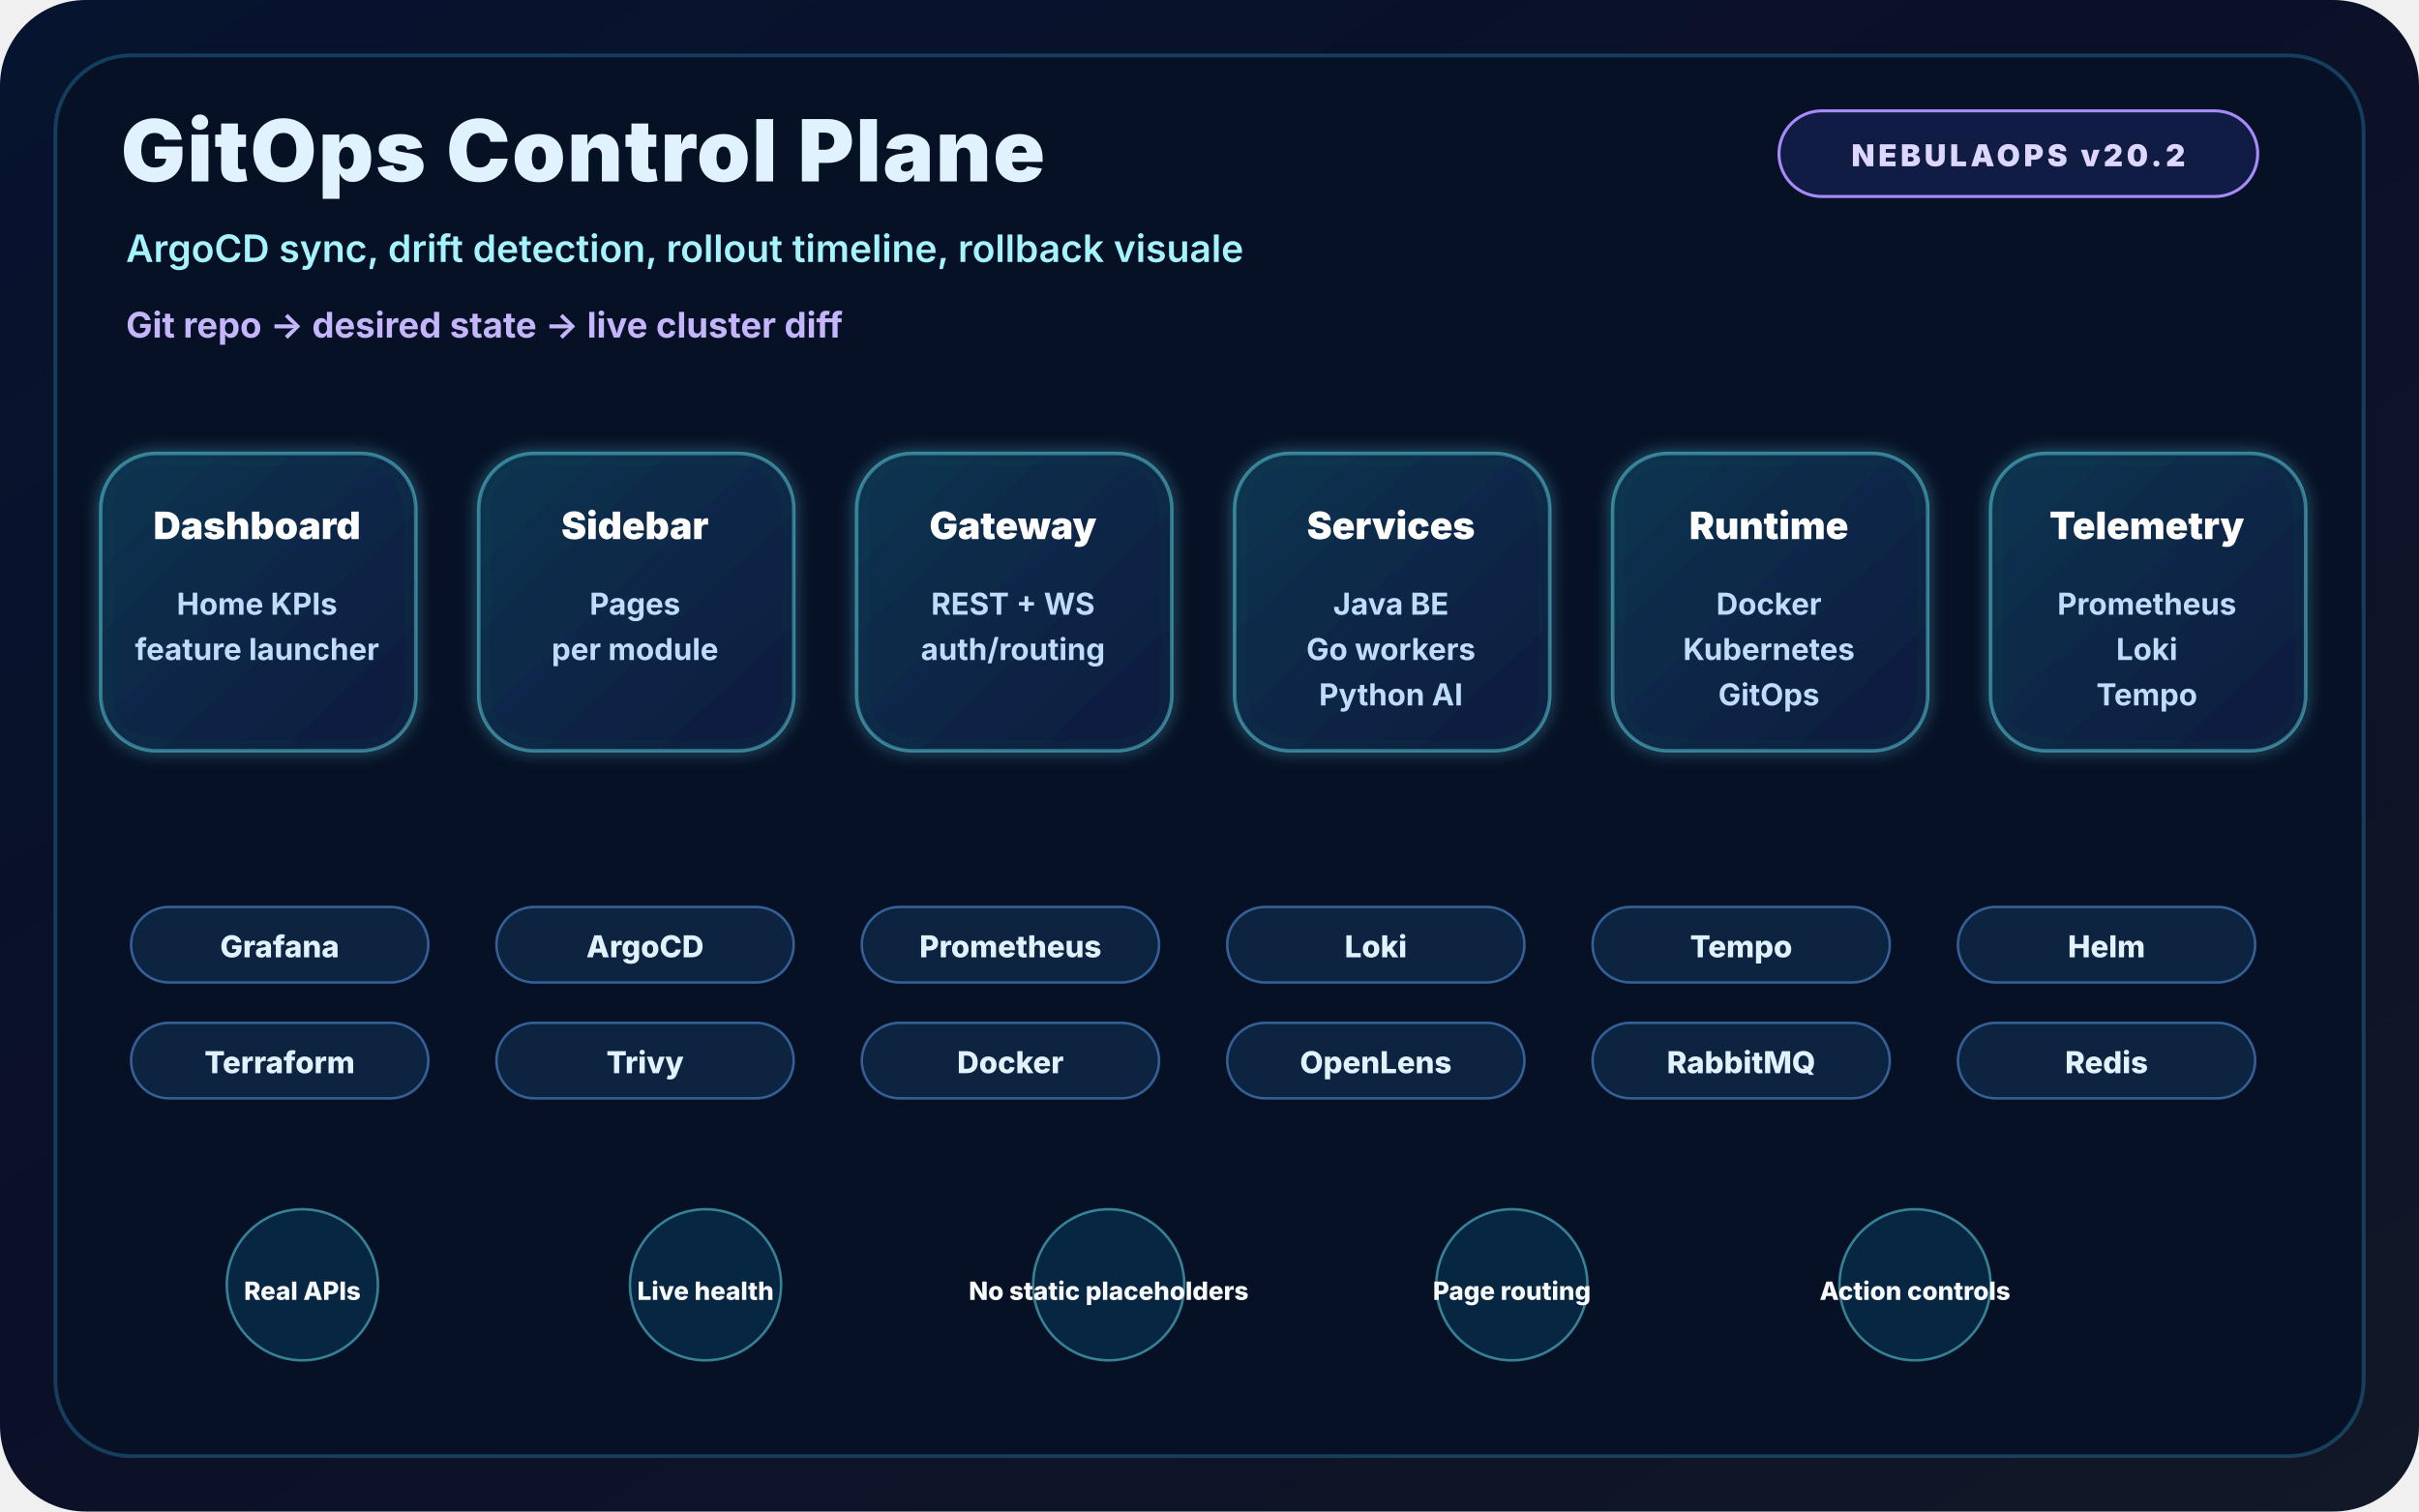
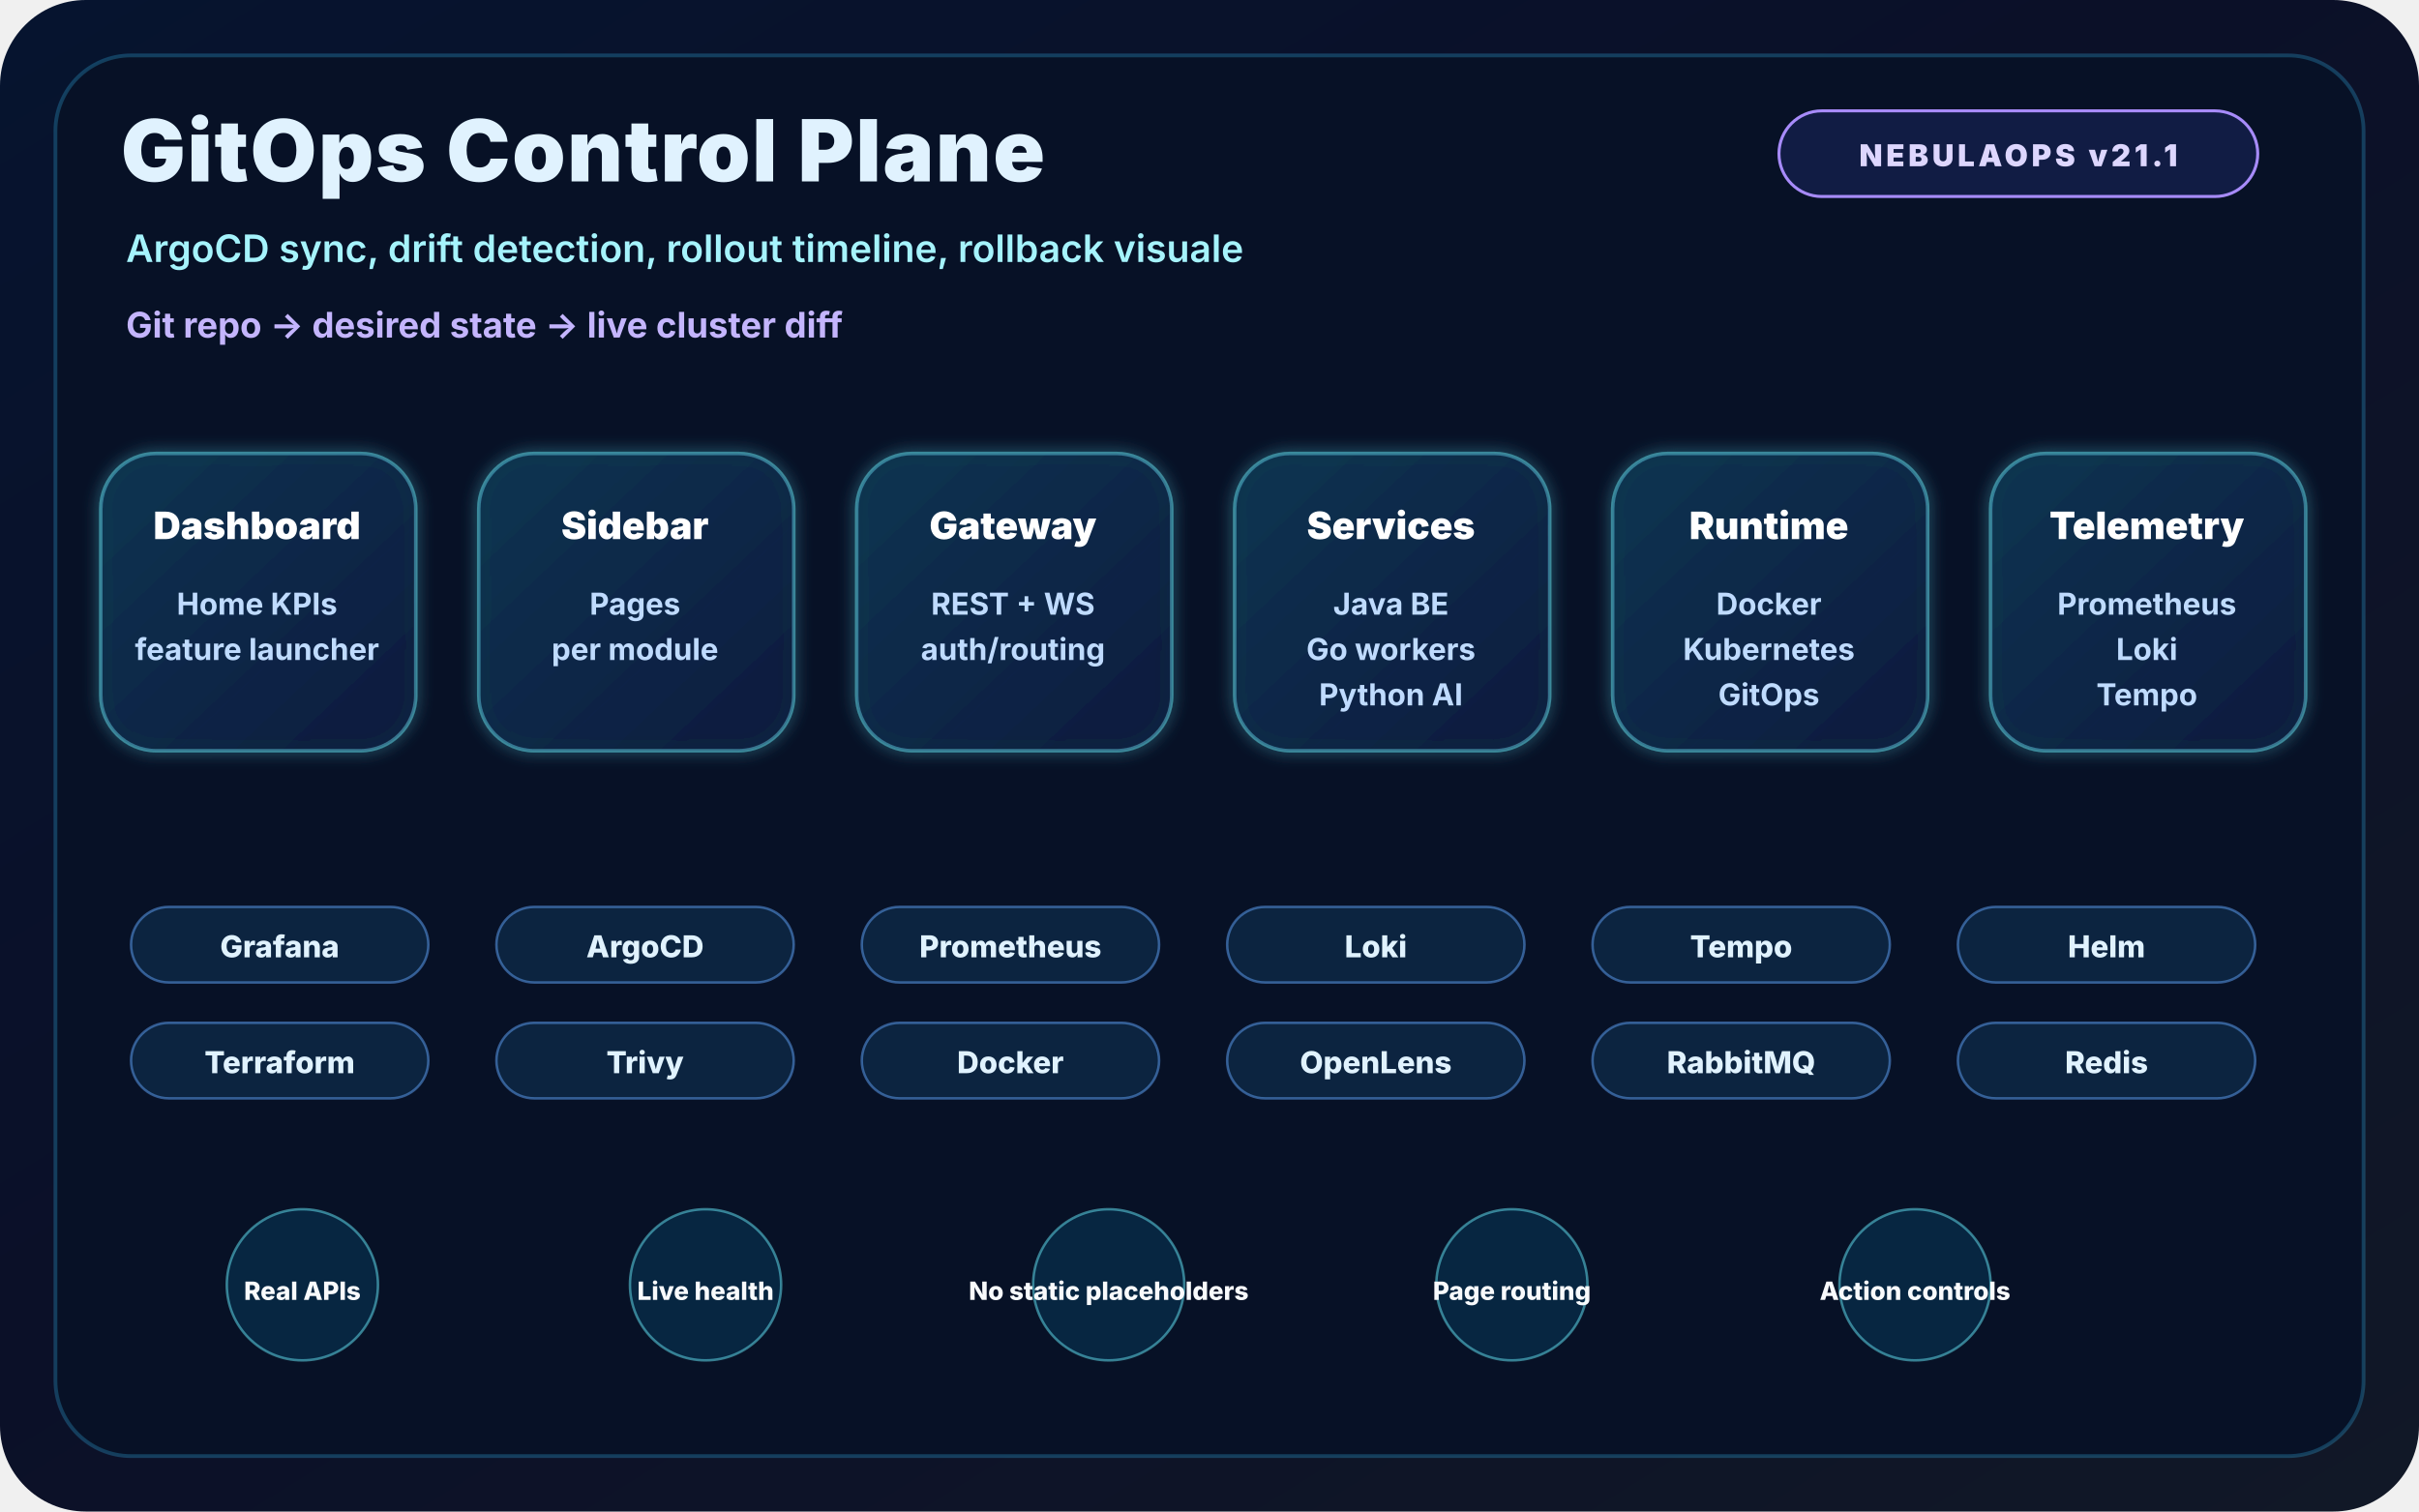
- <svg xmlns="http://www.w3.org/2000/svg" viewBox="0 0 960 600" role="img" aria-label="NebulaOps v20.2 GitOps Control Plane">
+ <svg xmlns="http://www.w3.org/2000/svg" viewBox="0 0 960 600" role="img" aria-label="NebulaOps v21.1 GitOps Control Plane">
  <defs>
    <linearGradient id="bg" x1="0" y1="0" x2="1" y2="1">
      <stop offset="0" stop-color="#06142f" />
      <stop offset=".45" stop-color="#0b1028" />
      <stop offset="1" stop-color="#111827" />
    </linearGradient>
    <linearGradient id="card" x1="0" y1="0" x2="1" y2="1">
      <stop offset="0" stop-color="#0f3552" stop-opacity=".96" />
      <stop offset="1" stop-color="#111a3d" stop-opacity=".92" />
    </linearGradient>
    <linearGradient id="accent" x1="0" y1="0" x2="1" y2="0">
      <stop offset="0" stop-color="#38bdf8" />
      <stop offset=".5" stop-color="#8b5cf6" />
      <stop offset="1" stop-color="#22d3ee" />
    </linearGradient>
    <filter id="glow">
      <feGaussianBlur stdDeviation="3" result="b" />
      <feMerge>
        <feMergeNode in="b" />
        <feMergeNode in="SourceGraphic" />
      </feMerge>
    </filter>
    <style>
            .bg{fill:url(#bg)} .panel{fill:#071126;stroke:#38bdf8;stroke-opacity:.26;stroke-width:1.5}
            .node rect{fill:url(#card);stroke:#67e8f9;stroke-opacity:.42;stroke-width:1.4;filter:url(#glow)}
            .link{fill:none;stroke:url(#accent);stroke-width:4;stroke-linecap:round;stroke-dasharray:9 9;opacity:.8}
            .title{font:900 34px Inter,Arial,sans-serif;fill:#e0f2fe;letter-spacing:.02em}
            .sub{font:600 15px Inter,Arial,sans-serif;fill:#a5f3fc} .flow{font:700 14px
            Inter,Arial,sans-serif;fill:#c4b5fd}
            .h{font:900 15px Inter,Arial,sans-serif;fill:#fff} .b{font:700 12px Inter,Arial,sans-serif;fill:#bfdbfe}
            .chip{fill:#0c2440;stroke:#60a5fa;stroke-opacity:.5} .chipText{font:800 12px
            Inter,Arial,sans-serif;fill:#e0f2fe}
            .pulse{fill:#0ea5e9;fill-opacity:.14;stroke:#67e8f9;stroke-opacity:.5} .small{font:800 10px
            Inter,Arial,sans-serif;fill:#f8fafc}
            .badge{fill:#111c44;stroke:#a78bfa;stroke-width:1.2} .badgeText{font:900 12px
            Inter,Arial,sans-serif;fill:#ddd6fe;letter-spacing:.12em}
        </style>
  </defs>
  <rect class="bg" width="960" height="600" rx="34" />
  <rect class="panel" x="22" y="22" width="916" height="556" rx="30" />
  <rect class="badge" x="706" y="44" width="190" height="34" rx="17" />
-   <text class="badgeText" x="801" y="66" text-anchor="middle">NEBULAOPS v20.2</text>
+   <text class="badgeText" x="801" y="66" text-anchor="middle">NEBULAOPS v21.1</text>
  <text class="title" x="48" y="72">GitOps Control Plane</text>
  <text class="sub" x="50" y="104">ArgoCD sync, drift detection, rollout timeline, rollback visuale</text>
  <text class="flow" x="50" y="134">Git repo → desired state → live cluster diff</text>
  <g class="node" transform="translate(40,180)">
    <rect width="125" height="118" rx="22" />
    <text class="h" x="62" y="34" text-anchor="middle">Dashboard</text>
    <text class="b" x="62" y="64" text-anchor="middle" dy="0">Home KPIs</text>
    <text class="b" x="62" y="64" text-anchor="middle" dy="18">feature launcher</text>
  </g>
  <path class="link" d="M165 239 C 185 239 170 239 190 239" />
  <g class="node" transform="translate(190,180)">
    <rect width="125" height="118" rx="22" />
    <text class="h" x="62" y="34" text-anchor="middle">Sidebar</text>
    <text class="b" x="62" y="64" text-anchor="middle" dy="0">Pages</text>
    <text class="b" x="62" y="64" text-anchor="middle" dy="18">per module</text>
  </g>
  <path class="link" d="M315 239 C 335 239 320 239 340 239" />
  <g class="node" transform="translate(340,180)">
    <rect width="125" height="118" rx="22" />
    <text class="h" x="62" y="34" text-anchor="middle">Gateway</text>
    <text class="b" x="62" y="64" text-anchor="middle" dy="0">REST + WS</text>
    <text class="b" x="62" y="64" text-anchor="middle" dy="18">auth/routing</text>
  </g>
  <path class="link" d="M465 239 C 485 239 470 239 490 239" />
  <g class="node" transform="translate(490,180)">
    <rect width="125" height="118" rx="22" />
    <text class="h" x="62" y="34" text-anchor="middle">Services</text>
    <text class="b" x="62" y="64" text-anchor="middle" dy="0">Java BE</text>
    <text class="b" x="62" y="64" text-anchor="middle" dy="18">Go workers</text>
    <text class="b" x="62" y="64" text-anchor="middle" dy="36">Python AI</text>
  </g>
  <path class="link" d="M615 239 C 635 239 620 239 640 239" />
  <g class="node" transform="translate(640,180)">
    <rect width="125" height="118" rx="22" />
    <text class="h" x="62" y="34" text-anchor="middle">Runtime</text>
    <text class="b" x="62" y="64" text-anchor="middle" dy="0">Docker</text>
    <text class="b" x="62" y="64" text-anchor="middle" dy="18">Kubernetes</text>
    <text class="b" x="62" y="64" text-anchor="middle" dy="36">GitOps</text>
  </g>
  <path class="link" d="M765 239 C 785 239 770 239 790 239" />
  <g class="node" transform="translate(790,180)">
    <rect width="125" height="118" rx="22" />
    <text class="h" x="62" y="34" text-anchor="middle">Telemetry</text>
    <text class="b" x="62" y="64" text-anchor="middle" dy="0">Prometheus</text>
    <text class="b" x="62" y="64" text-anchor="middle" dy="18">Loki</text>
    <text class="b" x="62" y="64" text-anchor="middle" dy="36">Tempo</text>
  </g>
  <rect class="chip" x="52" y="360" width="118" height="30" rx="15" />
  <text class="chipText" x="111" y="380" dy="0" text-anchor="middle">Grafana</text>
  <rect class="chip" x="197" y="360" width="118" height="30" rx="15" />
  <text class="chipText" x="256" y="380" dy="0" text-anchor="middle">ArgoCD</text>
  <rect class="chip" x="342" y="360" width="118" height="30" rx="15" />
  <text class="chipText" x="401" y="380" dy="0" text-anchor="middle">Prometheus</text>
  <rect class="chip" x="487" y="360" width="118" height="30" rx="15" />
  <text class="chipText" x="546" y="380" dy="0" text-anchor="middle">Loki</text>
  <rect class="chip" x="632" y="360" width="118" height="30" rx="15" />
  <text class="chipText" x="691" y="380" dy="0" text-anchor="middle">Tempo</text>
  <rect class="chip" x="777" y="360" width="118" height="30" rx="15" />
  <text class="chipText" x="836" y="380" dy="0" text-anchor="middle">Helm</text>
  <rect class="chip" x="52" y="406" width="118" height="30" rx="15" />
  <text class="chipText" x="111" y="380" dy="46" text-anchor="middle">Terraform</text>
  <rect class="chip" x="197" y="406" width="118" height="30" rx="15" />
  <text class="chipText" x="256" y="380" dy="46" text-anchor="middle">Trivy</text>
  <rect class="chip" x="342" y="406" width="118" height="30" rx="15" />
  <text class="chipText" x="401" y="380" dy="46" text-anchor="middle">Docker</text>
  <rect class="chip" x="487" y="406" width="118" height="30" rx="15" />
  <text class="chipText" x="546" y="380" dy="46" text-anchor="middle">OpenLens</text>
  <rect class="chip" x="632" y="406" width="118" height="30" rx="15" />
  <text class="chipText" x="691" y="380" dy="46" text-anchor="middle">RabbitMQ</text>
  <rect class="chip" x="777" y="406" width="118" height="30" rx="15" />
  <text class="chipText" x="836" y="380" dy="46" text-anchor="middle">Redis</text>
  <circle class="pulse" cx="120" cy="510" r="30" />
  <text class="small" x="120" y="516" text-anchor="middle">Real APIs</text>
  <circle class="pulse" cx="280" cy="510" r="30" />
  <text class="small" x="280" y="516" text-anchor="middle">Live health</text>
  <circle class="pulse" cx="440" cy="510" r="30" />
  <text class="small" x="440" y="516" text-anchor="middle">No static placeholders</text>
  <circle class="pulse" cx="600" cy="510" r="30" />
  <text class="small" x="600" y="516" text-anchor="middle">Page routing</text>
  <circle class="pulse" cx="760" cy="510" r="30" />
  <text class="small" x="760" y="516" text-anchor="middle">Action controls</text>
</svg>
